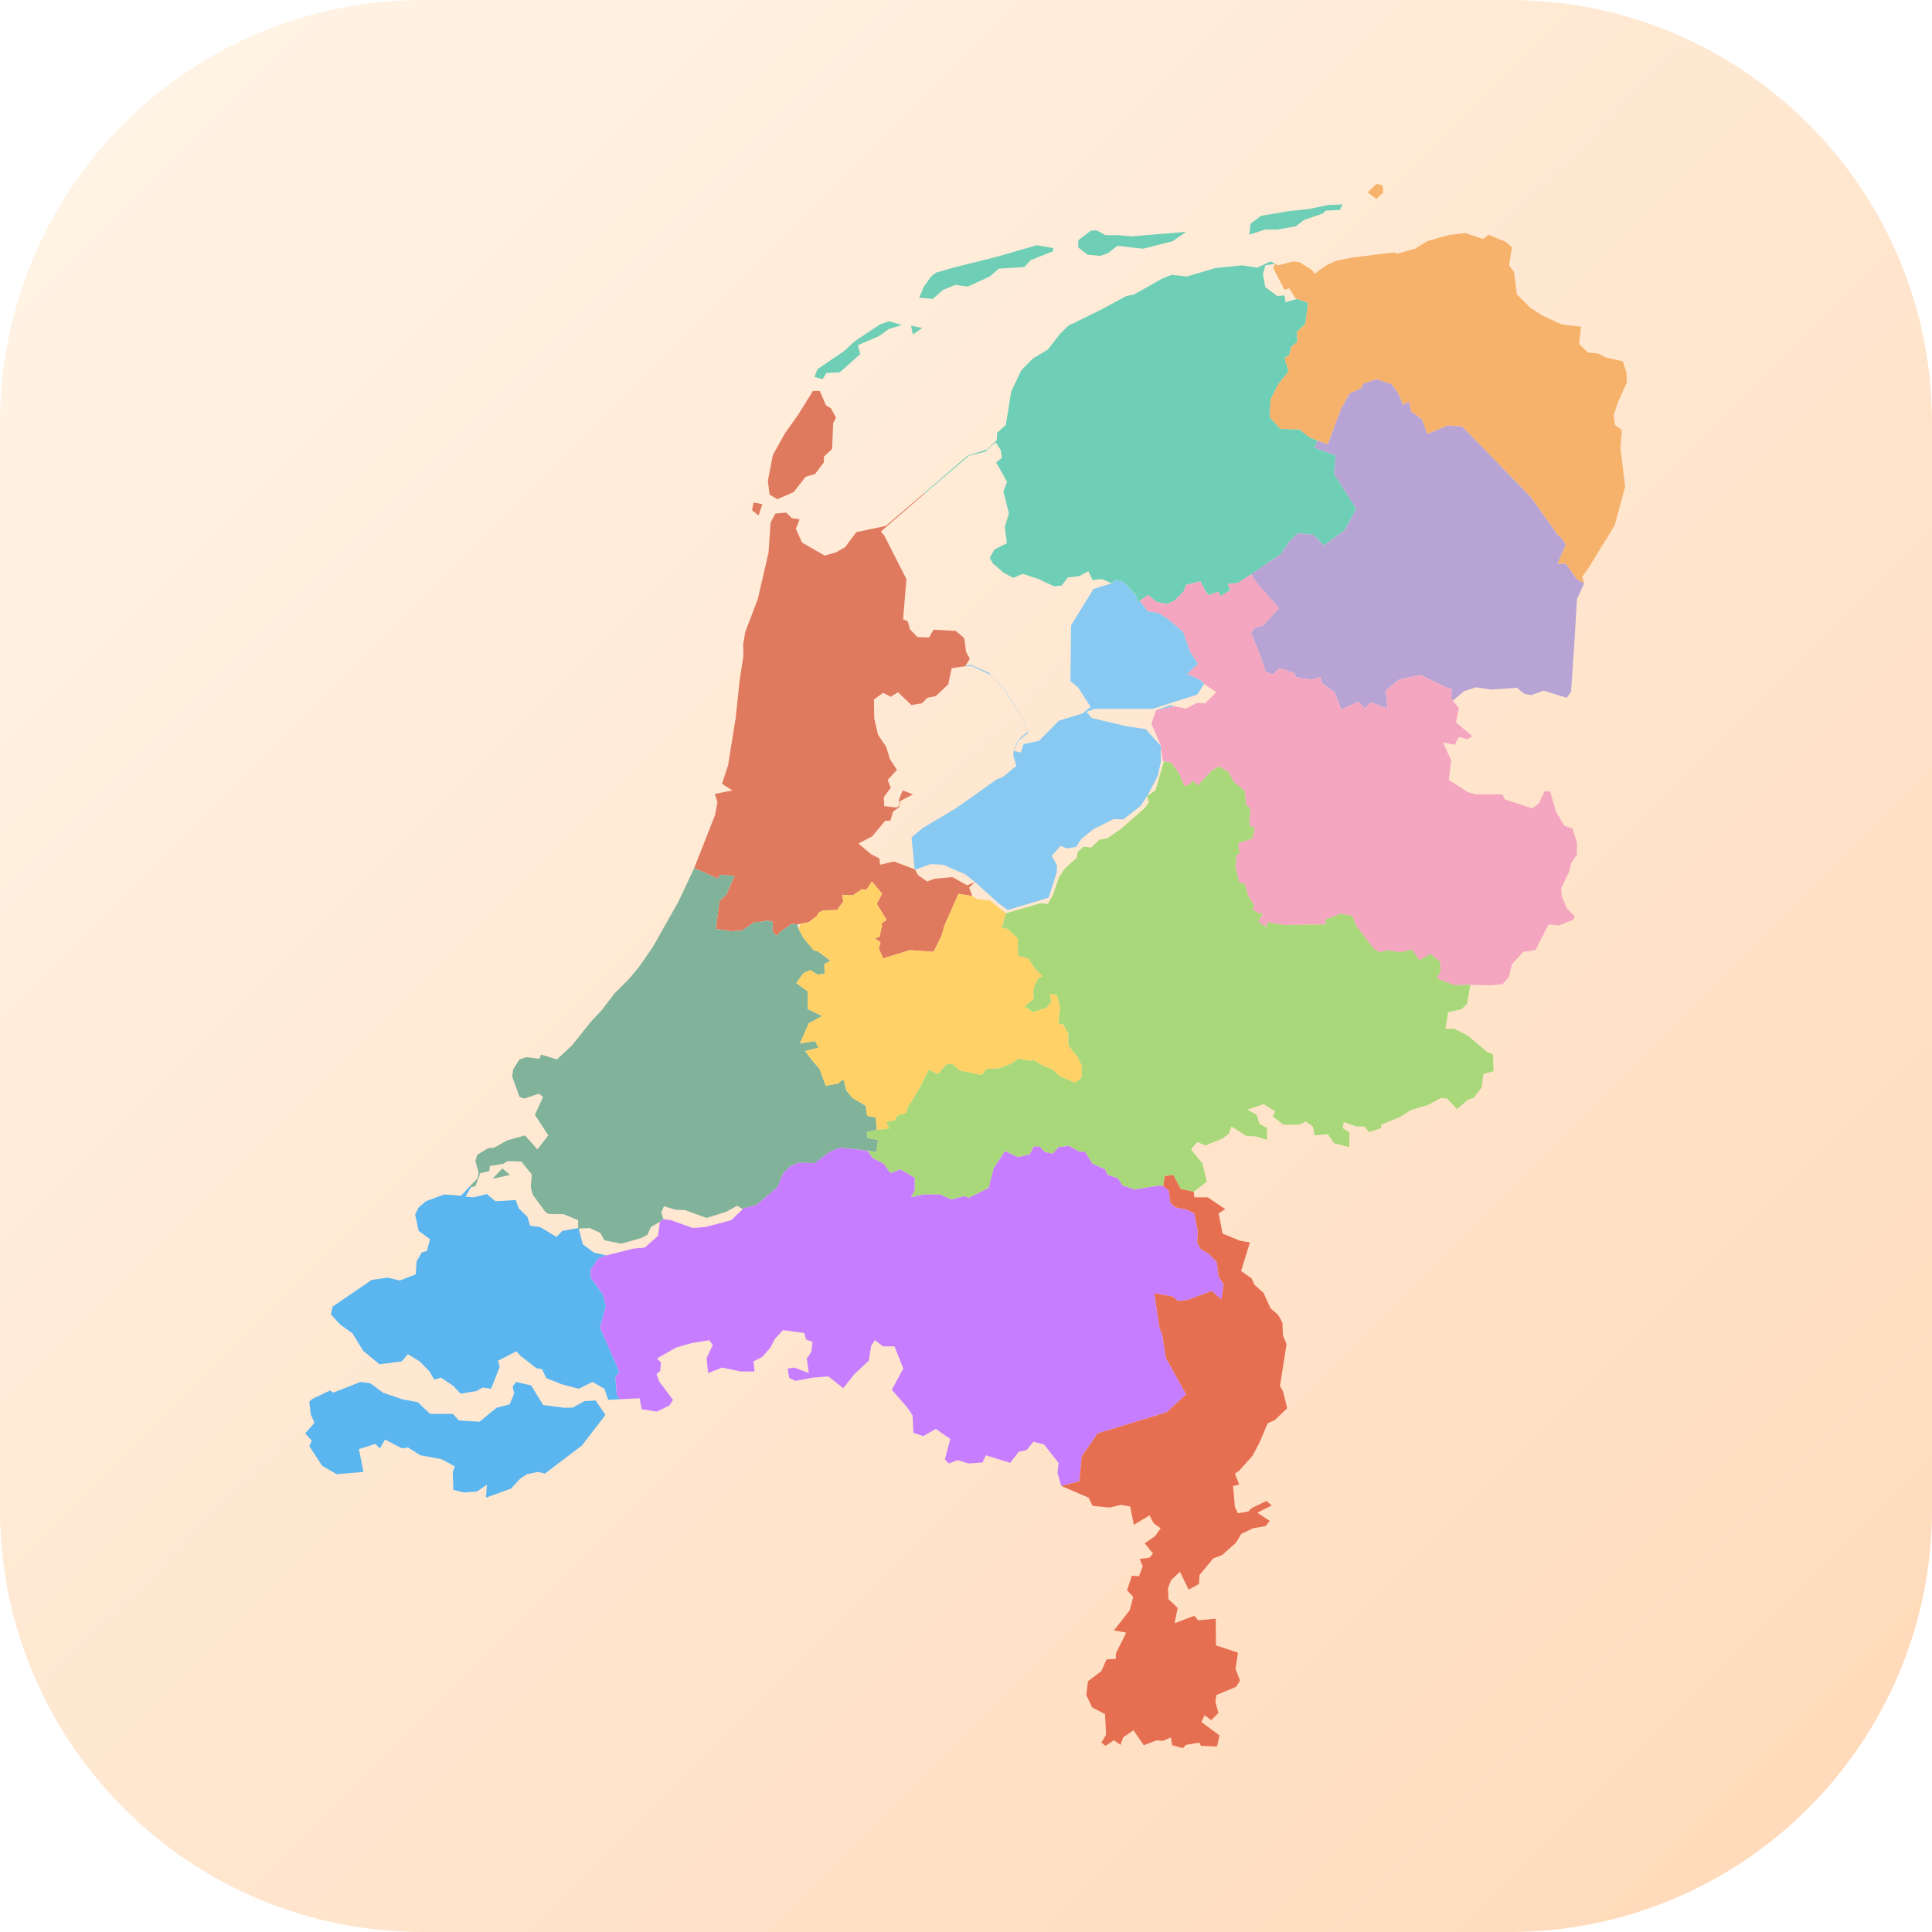
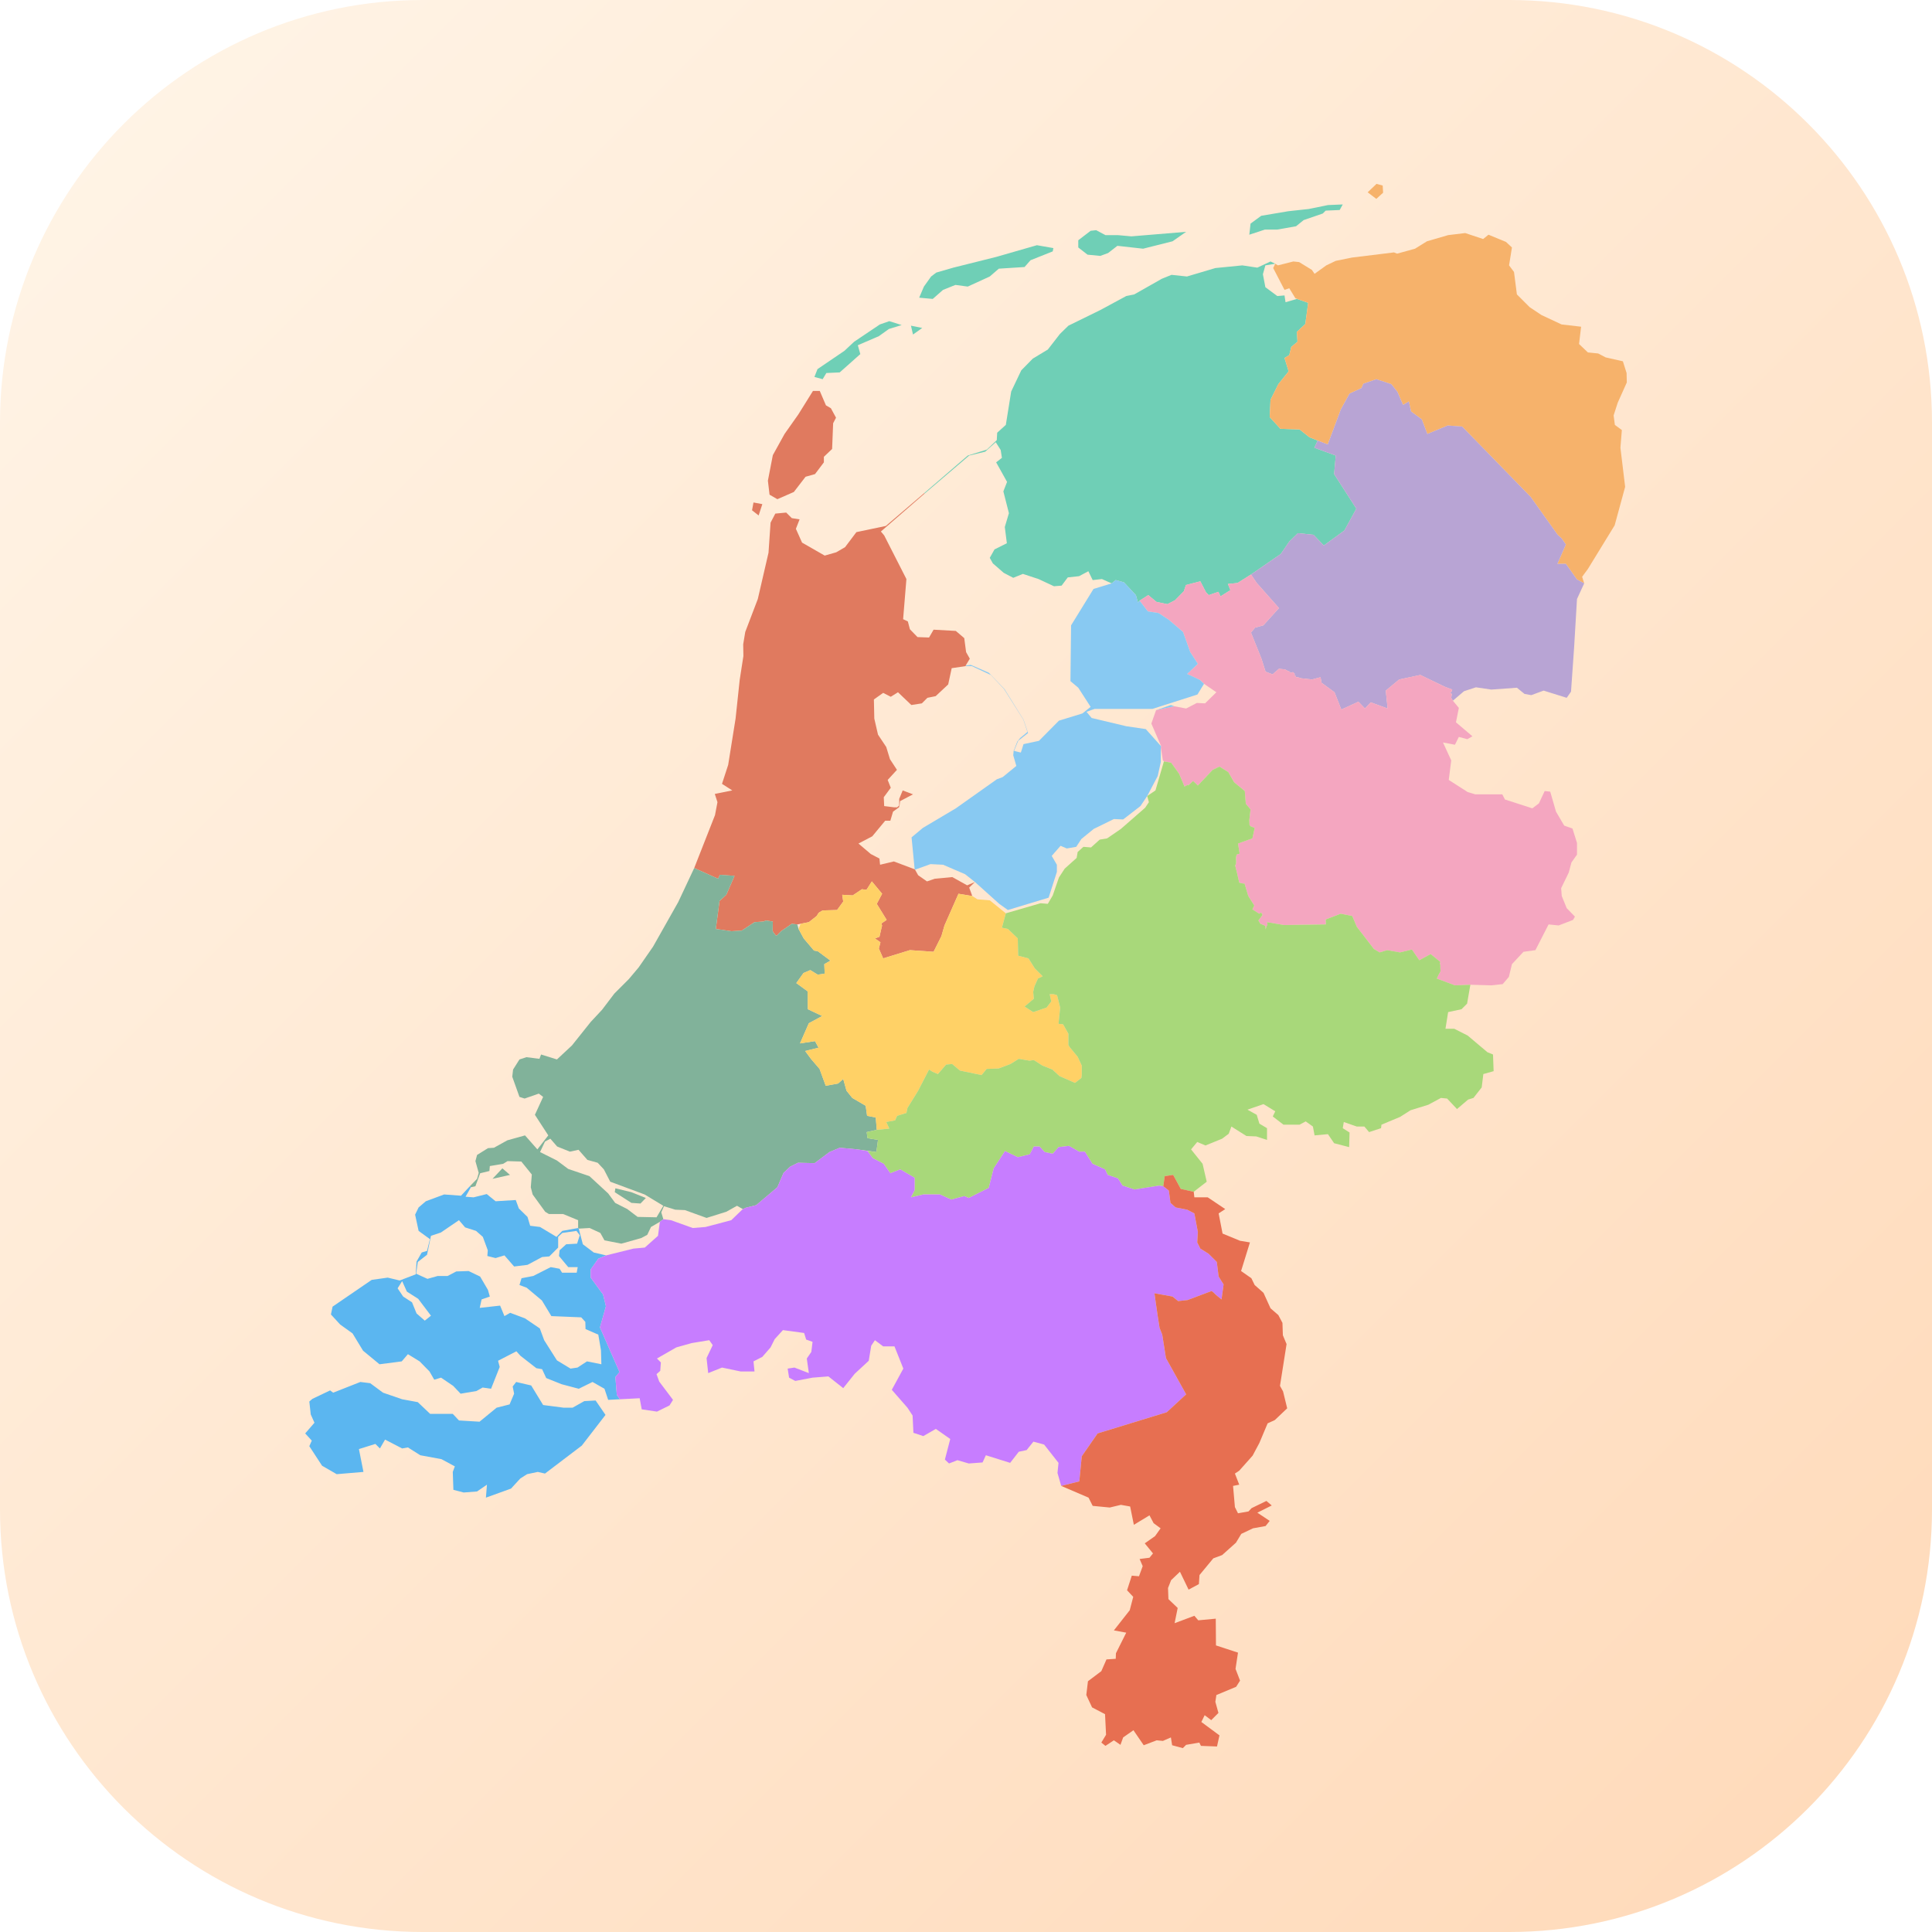
<svg xmlns="http://www.w3.org/2000/svg" viewBox="0 0 512 512">
  <defs>
    <linearGradient id="bg" x1="0" y1="0" x2="1" y2="1">
      <stop offset="0%" stop-color="#fff5e8" />
      <stop offset="100%" stop-color="#ffd9b8" />
    </linearGradient>
  </defs>
  <rect width="512" height="512" rx="112" fill="url(#bg)" />
  <svg x="40" y="40" width="432" height="432" viewBox="0 0 674.1 792" preserveAspectRatio="xMidYMid meet">
    <path d="M315.8,86.0L310.3,84.9L311.3,89.2L315.8,86.0ZM305.8,84.6L299.8,82.7L295.2,84.3L282.7,92.7L278.0,97.1L264.9,106.0L263.4,109.8L267.4,110.9L269.2,107.9L275.7,107.6L285.7,98.7L284.5,94.4L294.7,90.0L299.6,86.5L305.8,84.6ZM487.3,54.8L485.0,53.7L478.6,56.7L471.3,55.6L458.2,56.9L444.4,61.0L436.9,60.2L432.2,62.1L418.8,69.7L414.9,70.5L402.3,77.3L386.8,84.9L382.7,88.9L376.8,96.5L369.5,100.9L363.9,106.6L359.0,116.9L356.4,133.1L352.2,136.9L352.0,140.5L347.2,145.1L337.9,148.0L316.8,166.2L316.9,166.5L338.6,148.0L346.4,146.1L351.5,141.5L353.9,145.3L354.5,149.1L351.7,151.3L357.0,160.8L355.2,165.4L357.9,176.0L355.9,182.7L356.9,190.6L350.9,193.6L348.6,197.7L350.1,200.4L355.4,205.0L360.0,207.4L364.7,205.5L372.3,208.0L379.8,211.5L383.5,211.2L386.5,207.2L392.0,206.6L396.5,204.2L398.6,208.5L403.1,208.0L407.8,210.1L409.8,208.5L413.8,209.6L419.6,215.8L420.6,219.4L421.4,218.5L425.6,215.8L429.6,219.1L434.9,220.2L438.6,218.3L442.9,213.9L443.9,210.9L450.9,209.1L453.7,214.5L454.5,215.3L455.0,215.8L459.7,214.2L460.7,216.4L465.5,213.4L464.3,210.4L469.0,209.9L475.5,205.8L490.0,195.8L494.1,189.8L498.3,185.7L505.9,186.5L510.9,191.7L520.9,184.4L526.7,173.8L515.9,157.0L516.7,148.0L506.3,144.2L507.9,140.7L503.9,139.1L499.1,135.3L489.8,135.0L484.6,129.3L485.0,120.9L488.8,113.3L493.8,107.1L491.8,100.6L494.1,99.2L495.1,95.2L498.1,92.7L497.8,87.9L501.9,84.1L503.3,73.8L497.8,71.9L492.3,73.5L491.8,70.2L488.3,70.5L482.5,66.2L481.3,59.9L482.5,55.6L487.3,54.8ZM379.5,47.2L371.5,45.8L351.7,51.5L330.9,56.7L322.6,59.1L320.1,61.0L316.6,65.9L314.3,71.3L320.9,71.9L325.9,67.5L331.9,65.1L337.9,65.9L348.6,61.0L353.0,57.2L365.5,56.4L368.4,53.1L379.2,48.8L379.5,47.2ZM410.8,40.9L404.8,40.9L400.3,38.5L397.6,38.8L391.6,43.4L391.6,46.9L396.1,50.4L402.3,51.0L406.1,49.6L410.6,46.1L423.1,47.5L437.4,43.9L444.0,39.3L417.4,41.5L410.8,40.9ZM518.6,28.7L520.1,26.0L512.9,26.3L503.6,28.2L493.6,29.3L480.5,31.5L475.3,35.3L474.7,40.7L482.3,38.2L488.3,38.2L497.4,36.6L501.1,33.6L510.4,30.4L511.8,29.0L518.6,28.7Z" fill="#6FCFB6" />
    <path d="M637.4,210.1L636.4,206.9L639.2,203.1L652.2,181.9L657.3,163.2L655.0,144.2L655.7,135.6L652.3,133.1L651.7,128.5L653.7,122.3L658.1,112.5L658.0,107.9L656.2,102.2L647.8,100.3L644.2,98.4L639.2,97.9L634.9,93.8L635.9,85.4L626.4,84.3L616.6,79.7L610.9,75.9L604.7,69.7L603.3,58.8L600.9,55.6L602.3,46.9L599.4,44.2L590.9,40.7L588.3,42.8L579.6,39.9L571.3,40.9L561.0,43.9L555.2,47.5L546.5,49.9L545.0,49.3L524.6,51.8L516.7,53.4L512.1,55.6L506.4,59.7L505.1,57.8L498.9,54.0L496.1,53.7L488.6,55.6L487.3,54.8L486.3,56.9L491.8,67.5L494.1,66.7L497.1,71.6L503.3,73.8L501.9,84.1L497.8,87.9L498.1,92.7L495.1,95.2L494.1,99.2L491.8,100.6L493.8,107.1L488.8,113.3L485.0,120.9L484.6,129.3L489.8,135.0L499.1,135.3L503.9,139.1L507.9,140.7L512.8,142.6L519.2,125.5L523.4,117.9L529.2,115.2L530.1,113.1L536.4,110.9L543.7,113.3L546.7,117.1L549.4,123.4L552.2,121.7L553.3,126.6L558.5,130.4L561.2,137.5L571.1,133.4L578.1,133.9L611.4,168.1L624.5,186.5L626.4,188.2L628.5,191.2L624.4,200.6L628.5,200.6L633.9,208.2L637.4,210.1ZM539.5,16.8L536.5,16.0L532.2,20.1L536.4,23.3L539.7,20.3L539.5,16.8Z" fill="#F6B26B" />
    <path d="M626.4,188.2L624.5,186.5L611.4,168.1L578.1,133.9L571.1,133.4L561.2,137.5L558.5,130.4L553.3,126.6L552.2,121.7L549.4,123.4L546.7,117.1L543.7,113.3L536.4,110.9L530.1,113.1L529.2,115.2L523.4,117.9L519.2,125.5L512.8,142.6L507.9,140.7L506.3,144.2L516.7,148.0L515.9,157.0L526.7,173.8L520.9,184.4L510.9,191.7L505.9,186.5L498.3,185.7L494.1,189.8L490.0,195.8L475.5,205.8L478.3,209.9L489.1,222.1L481.5,230.5L477.5,231.6L475.5,234.0L480.6,246.7L482.6,253.0L486.0,254.3L489.1,251.6L492.0,251.9L492.6,252.2L493.5,252.7L494.5,253.0L494.3,253.2L495.0,253.5L495.9,253.2L496.8,254.1L496.6,254.9L497.3,255.1L497.4,255.7L498.1,255.7L498.3,255.7L499.8,256.2L505.1,256.8L509.3,255.7L509.8,258.4L516.1,263.0L519.4,271.4L527.7,267.6L530.9,270.9L533.7,267.9L541.9,270.9L541.0,262.2L547.5,256.8L557.8,254.6L569.6,260.3L573.3,261.7L572.8,263.0L572.1,263.3L573.1,263.8L572.8,265.7L573.6,267.1L579.0,262.5L584.8,260.6L592.3,261.7L604.7,260.8L608.4,263.8L611.7,264.4L617.7,262.2L628.9,265.7L631.0,262.7L632.5,241.3L633.9,217.7L637.4,210.1L633.9,208.2L628.5,200.6L624.4,200.6L628.5,191.2L626.4,188.2Z" fill="#B8A4D4" />
    <path d="M492.0,251.9L489.1,251.6L486.0,254.3L482.6,253.0L480.6,246.7L475.5,234.0L477.5,231.6L481.5,230.5L489.1,222.1L478.3,209.9L475.5,205.8L469.0,209.9L464.3,210.4L465.5,213.4L460.7,216.4L459.7,214.2L455.0,215.8L454.5,215.3L453.7,214.5L450.9,209.1L443.9,210.9L442.9,213.9L438.6,218.3L434.9,220.2L429.6,219.1L425.6,215.8L421.4,218.5L425.4,223.7L430.6,224.5L435.6,227.8L442.5,233.7L446.0,243.5L449.7,249.2L444.5,254.1L450.7,257.0L452.7,258.9L458.7,263.0L453.2,268.4L449.2,268.2L444.0,270.9L438.2,269.8L429.4,271.7L427.1,278.2L431.9,289.3L431.7,289.8L432.7,296.1L433.2,296.6L436.7,297.2L440.6,302.6L443.2,308.8L444.7,308.0L444.9,308.0L445.0,308.3L447.4,306.1L449.7,308.3L456.9,300.7L460.2,299.1L464.5,301.8L467.3,306.7L472.5,311.0L473.0,317.2L475.3,319.9L474.7,325.1L474.8,327.5L475.3,328.1L477.3,328.9L476.2,334.0L469.2,336.5L470.0,341.4L468.5,341.9L468.2,343.5L468.3,345.4L468.2,346.5L467.8,347.1L468.8,351.1L469.8,355.5L472.0,356.0L472.3,355.7L474.2,362.0L477.1,366.6L476.2,368.5L478.3,369.8L479.5,370.6L480.3,370.1L480.5,370.1L481.1,371.2L479.1,373.9L480.1,375.5L482.1,376.3L482.5,376.6L482.6,378.2L483.1,376.6L483.5,376.1L483.5,375.8L483.3,374.7L491.6,376.1L511.9,375.8L511.8,373.4L519.1,370.6L524.7,371.7L526.9,376.9L535.2,387.7L538.0,389.4L541.7,388.3L547.9,389.4L553.7,388.0L557.3,393.2L562.8,390.2L567.5,394.0L567.2,395.1L567.5,395.3L567.5,396.4L567.6,398.6L566.7,400.2L565.8,402.1L574.6,405.4L582.1,405.1L592.4,405.4L597.8,404.8L600.8,401.3L602.3,395.1L607.9,389.1L613.7,388.3L620.1,375.8L625.0,376.3L632.0,373.6L632.9,372.0L628.9,367.9L626.5,362.0L626.2,358.2L629.9,350.6L631.2,345.7L633.9,341.9L633.9,336.2L631.7,329.2L627.7,327.8L623.7,321.0L620.9,311.3L618.2,311.0L615.4,317.0L612.2,319.4L598.9,315.1L597.6,312.6L584.5,312.6L580.8,311.5L571.6,305.6L572.8,296.1L568.8,287.4L574.6,288.5L576.5,284.7L580.6,285.8L583.1,284.4L575.1,277.6L576.5,270.6L573.6,267.1L572.8,265.7L573.1,263.8L572.1,263.3L572.8,263.0L573.3,261.7L569.6,260.3L557.8,254.6L547.5,256.8L541.0,262.2L541.9,270.9L533.7,267.9L530.9,270.9L527.7,267.6L519.4,271.4L516.1,263.0L509.8,258.4L509.3,255.7L505.1,256.8L499.8,256.2L498.3,255.7L498.1,255.7L497.4,255.7L497.3,255.1L496.6,254.9L496.8,254.1L495.9,253.2L495.0,253.5L494.3,253.2L494.5,253.0L493.5,252.7L492.6,252.2L492.0,251.9Z" fill="#F4A6C0" />
    <path d="M429.4,271.7L438.2,269.8L436.6,269.2L429.4,271.7ZM420.6,219.4L419.6,215.8L413.8,209.6L409.8,208.5L407.8,210.1L399.0,212.8L388.1,230.5L387.8,257.6L391.6,260.8L397.6,270.1L393.6,273.3L382.2,276.8L372.5,286.6L365.0,288.2L363.7,292.3L360.4,291.5L362.4,286.6L367.2,282.8L365.0,276.3L355.7,261.4L349.2,254.6L348.1,253.5L339.4,249.7L336.9,250.0L336.9,250.3L339.9,250.3L349.1,254.6L355.5,261.4L364.9,276.3L366.9,282.3L363.4,285.2L362.0,286.9L360.2,291.5L360.0,293.6L361.5,298.8L354.9,304.2L352.0,305.3L332.1,319.4L316.1,328.9L310.6,333.5L312.1,349.0L312.3,349.2L319.8,346.5L325.9,346.8L336.6,351.4L341.4,355.2L353.2,365.8L357.4,368.8L377.2,362.8L381.2,350.3L381.2,346.8L378.7,342.5L383.0,337.6L386.0,338.9L390.6,338.1L393.1,334.3L399.1,329.4L408.9,324.6L413.4,324.8L421.8,318.3L425.1,313.4L430.2,303.7L431.7,296.9L431.7,289.8L431.9,289.3L424.4,280.9L414.9,279.5L398.1,275.5L395.6,272.5L399.5,271.1L427.6,271.1L449.5,264.1L452.7,258.9L450.7,257.0L444.5,254.1L449.7,249.2L446.0,243.5L442.5,233.7L435.6,227.8L430.6,224.5L425.4,223.7L421.4,218.5L420.6,219.4Z" fill="#88C9F2" />
    <path d="M236.3,177.1L238.1,171.6L233.8,170.8L233.1,174.6L236.3,177.1ZM336.9,250.0L338.9,246.7L337.1,243.5L336.2,236.7L332.1,233.2L321.3,232.6L319.1,236.4L313.5,236.2L309.8,232.4L308.8,228.6L306.5,227.5L308.1,208.0L297.3,186.8L295.7,184.9L316.9,166.5L316.8,166.2L298.1,182.2L283.8,185.2L278.3,192.5L274.0,195.0L268.4,196.6L257.4,190.3L254.4,183.6L256.2,179.0L252.4,178.4L249.7,175.7L244.4,176.2L242.1,180.6L241.1,195.2L235.9,217.7L229.8,233.7L228.8,239.7L228.9,245.4L227.1,257.0L225.1,275.8L221.5,298.3L218.5,307.5L223.5,310.7L215.0,312.4L216.3,316.4L215.1,322.7L205.0,348.4L216.6,353.6L217.5,351.7L224.6,352.2L220.6,361.4L217.3,364.4L215.5,378.0L223.1,379.1L228.1,378.8L234.3,374.7L238.6,374.4L239.9,373.9L243.2,374.4L243.1,378.8L243.4,379.6L244.7,381.2L245.1,381.2L247.2,379.1L252.4,375.5L255.1,375.8L256.7,375.5L260.7,374.7L264.5,371.7L265.5,370.1L267.4,369.0L274.4,368.8L277.4,364.7L276.9,361.4L282.0,361.7L286.5,358.7L288.7,359.0L291.3,354.9L296.3,360.9L293.7,365.8L298.5,373.6L296.0,375.3L296.3,376.6L296.2,376.6L295.0,381.8L292.8,382.6L295.5,384.5L294.7,387.5L296.8,392.3L309.8,388.3L321.3,389.1L325.1,381.5L326.6,376.3L333.4,360.9L340.1,362.0L338.6,357.9L341.4,355.2L337.6,356.8L330.4,352.8L321.9,353.6L318.1,354.9L313.8,351.9L312.3,349.2L312.1,349.0L302.0,345.2L295.3,346.8L295.0,343.8L290.8,341.6L284.8,336.5L291.5,333.0L297.8,325.4L300.3,325.4L301.6,321.0L304.5,318.9L304.8,317.8L305.0,315.9L311.3,312.6L306.3,310.7L304.6,314.8L304.6,318.0L303.6,318.9L302.1,318.9L297.3,318.3L297.1,314.0L300.5,309.4L299.0,305.6L303.5,300.7L300.1,295.5L298.3,289.6L294.3,283.6L292.5,275.8L292.3,266.5L296.8,263.3L300.5,265.2L304.0,263.0L310.5,269.2L315.6,268.4L318.3,265.7L322.3,264.9L328.4,259.2L330.1,251.3L336.9,250.3L336.9,250.0ZM269.0,123.6L266.0,116.6L262.7,116.6L255.6,128.0L248.9,137.5L243.2,147.8L240.8,160.2L241.6,167.0L245.4,169.2L253.4,165.7L259.1,158.3L263.7,157.0L268.0,151.3L268.0,148.6L272.0,144.8L272.5,132.3L273.9,129.6L271.4,125.0L269.0,123.6Z" fill="#E07A5F" />
-     <path d="M174.5,505.9L166.7,504.0L166.4,505.9L174.5,511.1L178.9,511.4L181.5,508.7L174.5,505.9ZM115.5,497.5L111.8,494.3L107.0,499.4L115.5,497.5ZM238.6,374.4L234.3,374.7L228.1,378.8L223.1,379.1L215.5,378.0L217.3,364.4L220.6,361.4L224.6,352.2L217.5,351.7L216.6,353.6L205.0,348.4L197.2,365.0L185.0,386.6L178.0,396.7L173.2,402.4L166.2,409.4L160.2,417.3L154.7,423.2L145.6,434.6L138.3,441.4L130.6,439.0L129.8,441.1L123.5,440.3L120.1,441.4L117.0,446.3L116.6,449.8L120.1,459.6L122.6,460.4L129.5,458.0L131.6,459.6L127.6,468.3L134.1,478.3L128.8,485.1L122.8,478.3L114.2,480.7L107.7,484.3L104.8,484.5L99.5,487.8L98.7,490.8L100.3,496.5L99.5,499.4L96.0,503.0L96.5,503.5L98.7,503.0L101.0,496.7L105.5,495.6L105.7,493.2L112.2,492.1L114.3,490.8L121.0,491.0L126.1,497.3L125.6,503.5L126.5,507.0L132.6,515.4L134.4,516.5L141.3,516.5L148.6,519.5L148.6,523.3L148.9,523.6L154.2,523.3L159.4,525.7L161.4,529.3L169.6,530.9L179.2,528.2L182.2,526.6L184.0,522.8L188.3,520.3L190.0,519.0L189.0,515.7L190.3,512.7L195.8,514.4L200.5,514.6L211.0,518.4L220.6,515.4L225.8,512.5L228.6,514.1L228.8,514.1L229.9,513.5L235.1,512.2L245.4,503.5L248.4,496.5L251.6,493.5L255.4,491.6L263.5,491.8L270.7,486.4L275.7,484.3L284.2,485.1L293.5,486.4L294.3,480.5L290.7,479.9L289.2,479.6L288.8,476.7L293.7,475.6L293.2,469.6L289.0,468.8L288.3,463.9L281.8,460.1L279.0,456.6L277.4,450.9L274.9,453.1L268.9,454.2L265.9,446.0L261.7,441.1L258.9,437.3L265.4,435.7L263.7,432.5L256.4,433.6L260.7,423.8L267.2,420.3L260.2,417.0L260.1,408.3L254.6,404.3L258.1,399.4L261.4,398.0L265.0,400.2L268.4,399.7L268.2,395.1L271.2,393.4L265.0,388.8L263.2,388.5L258.2,382.6L255.7,378.0L255.1,375.8L252.4,375.5L247.2,379.1L245.1,381.2L244.7,381.2L243.4,379.6L243.1,378.8L243.2,374.4L239.9,373.9L238.6,374.4Z" fill="#81B29A" />
+     <path d="M174.5,505.9L166.7,504.0L166.4,505.9L174.5,511.1L178.9,511.4L181.5,508.7L174.5,505.9ZM115.5,497.5L111.8,494.3L107.0,499.4L115.5,497.5ZM238.6,374.4L234.3,374.7L228.1,378.8L223.1,379.1L215.5,378.0L217.3,364.4L220.6,361.4L224.6,352.2L217.5,351.7L216.6,353.6L205.0,348.4L197.2,365.0L185.0,386.6L178.0,396.7L173.2,402.4L166.2,409.4L160.2,417.3L154.7,423.2L145.6,434.6L138.3,441.4L130.6,439.0L129.8,441.1L123.5,440.3L120.1,441.4L117.0,446.3L116.6,449.8L120.1,459.6L122.6,460.4L129.5,458.0L131.6,459.6L127.6,468.3L134.1,478.3L128.8,485.1L122.8,478.3L114.2,480.7L107.7,484.3L104.8,484.5L99.5,487.8L98.7,490.8L100.3,496.5L99.5,499.4L96.0,503.0L96.5,503.5L98.7,503.0L101.0,496.7L105.5,495.6L105.7,493.2L112.2,492.1L114.3,490.8L121.0,491.0L126.1,497.3L125.6,503.5L126.5,507.0L132.6,515.4L134.4,516.5L141.3,516.5L148.6,519.5L148.6,523.3L148.9,523.6L154.2,523.3L159.4,525.7L161.4,529.3L169.6,530.9L179.2,528.2L182.2,526.6L184.0,522.8L188.3,520.3L190.0,519.0L189.0,515.7L190.3,512.7L195.8,514.4L200.5,514.6L211.0,518.4L220.6,515.4L225.8,512.5L228.6,514.1L228.8,514.1L229.9,513.5L235.1,512.2L245.4,503.5L248.4,496.5L251.6,493.5L255.4,491.6L263.5,491.8L270.7,486.4L275.7,484.3L284.2,485.1L293.5,486.4L294.3,480.5L290.7,479.9L289.2,479.6L288.8,476.7L293.7,475.6L293.2,469.6L289.0,468.8L288.3,463.9L281.8,460.1L279.0,456.6L277.4,450.9L274.9,453.1L268.9,454.2L265.9,446.0L261.7,441.1L258.9,437.3L265.4,435.7L263.7,432.5L256.4,433.6L260.7,423.8L267.2,420.3L260.2,417.0L260.1,408.3L254.6,404.3L258.1,399.4L261.4,398.0L265.0,400.2L268.4,399.7L268.2,395.1L271.2,393.4L265.0,388.8L263.2,388.5L258.2,382.6L255.7,378.0L255.1,375.8L252.4,375.5L247.2,379.1L245.1,381.2L244.7,381.2L243.4,379.6L243.1,378.8L243.2,374.4L239.9,373.9L238.6,374.4ZM132.5,481.3L135.1,479.9L138.4,483.7L144.6,486.2L148.8,485.3L153.1,490.2L158.1,491.6L161.1,494.8L164.2,500.8L180.9,507.0L190.0,512.5L186.7,518.1L177.5,517.9L172.5,514.1L166.6,511.1L163.2,506.5L154.1,498.1L143.8,494.6L138.3,490.5L130.1,486.4L132.5,481.3Z" fill="#81B29A" />
    <path d="M296.0,375.3L298.5,373.6L293.7,365.8L296.3,360.9L291.3,354.9L288.7,359.0L286.5,358.7L282.0,361.7L276.9,361.4L277.4,364.7L274.4,368.8L267.4,369.0L265.5,370.1L264.5,371.7L260.7,374.7L256.7,375.5L255.7,378.0L258.2,382.6L263.2,388.5L265.0,388.8L271.2,393.4L268.2,395.1L268.4,399.7L265.0,400.2L261.4,398.0L258.1,399.4L254.6,404.3L260.1,408.3L260.2,417.0L267.2,420.3L260.7,423.8L256.4,433.6L263.7,432.5L265.4,435.7L258.9,437.3L261.7,441.1L265.9,446.0L268.9,454.2L274.9,453.1L277.4,450.9L279.0,456.6L281.8,460.1L288.3,463.9L289.0,468.8L293.2,469.6L293.7,475.6L299.8,475.0L298.3,471.8L302.6,471.0L303.6,468.8L308.1,467.4L308.6,465.0L313.8,456.6L319.1,446.3L320.8,447.4L323.4,448.5L327.4,443.9L330.3,443.6L334.1,446.8L344.6,449.0L347.1,446.0L352.9,445.8L358.7,443.6L362.7,441.1L367.9,442.0L370.0,441.7L374.2,444.4L379.0,446.3L382.5,449.5L390.0,452.8L393.1,450.4L393.3,449.0L393.3,444.4L391.3,440.1L387.5,435.5L386.8,434.4L386.8,428.9L384.2,424.3L382.0,424.1L382.8,416.2L381.3,410.2L379.7,409.7L377.7,409.7L378.5,413.2L376.2,416.2L369.7,418.4L365.5,415.7L370.0,411.9L369.7,408.6L370.3,405.9L372.0,402.1L374.3,401.0L370.5,397.2L367.4,392.3L362.4,391.0L362.2,382.6L357.4,378.0L354.5,377.4L356.4,370.4L348.6,364.1L342.6,363.6L340.1,362.0L333.4,360.9L326.6,376.3L325.1,381.5L321.3,389.1L309.8,388.3L296.8,392.3L294.7,387.5L295.5,384.5L292.8,382.6L295.0,381.8L296.2,376.6L296.3,376.6L296.0,375.3Z" fill="#FFD166" />
    <path d="M444.7,308.0L443.2,308.8L440.6,302.6L436.7,297.2L433.2,296.6L429.1,310.7L425.1,313.4L425.9,316.4L424.1,319.1L412.3,329.4L405.6,334.0L402.0,334.6L397.8,338.4L394.1,338.1L391.3,340.6L390.8,343.5L385.0,348.7L382.2,353.0L379.2,361.7L376.8,365.8L373.3,365.5L356.4,370.4L354.5,377.4L357.4,378.0L362.2,382.6L362.4,391.0L367.4,392.3L370.5,397.2L374.3,401.0L372.0,402.1L370.3,405.9L369.7,408.6L370.0,411.9L365.5,415.7L369.7,418.4L376.2,416.2L378.5,413.2L377.7,409.7L379.7,409.7L381.3,410.2L382.8,416.2L382.0,424.1L384.2,424.3L386.8,428.9L386.8,434.4L387.5,435.5L391.3,440.1L393.3,444.4L393.3,449.0L393.1,450.4L390.0,452.8L382.5,449.5L379.0,446.3L374.2,444.4L370.0,441.7L367.9,442.0L362.7,441.1L358.7,443.6L352.9,445.8L347.1,446.0L344.6,449.0L334.1,446.8L330.3,443.6L327.4,443.9L323.4,448.5L320.8,447.4L319.1,446.3L313.8,456.6L308.6,465.0L308.1,467.4L303.6,468.8L302.6,471.0L298.3,471.8L299.8,475.0L293.7,475.6L288.8,476.7L289.2,479.6L290.7,479.9L294.3,480.5L293.5,486.4L289.2,485.9L291.8,489.4L297.1,492.1L300.3,496.7L305.1,494.8L312.1,498.9L312.1,504.9L310.3,508.4L316.3,507.0L324.4,507.0L329.9,509.5L336.2,507.8L338.4,508.7L348.1,503.8L350.5,494.3L356.0,485.9L362.2,488.9L368.0,487.5L370.0,483.7L372.8,483.7L375.3,486.4L379.2,487.2L382.0,484.0L387.1,483.4L392.0,486.2L394.8,486.2L398.5,492.1L404.6,494.8L405.9,497.5L410.9,499.2L413.1,502.7L418.9,504.6L430.9,502.7L432.9,503.0L433.6,498.1L437.7,497.5L441.4,504.3L447.7,505.7L454.0,500.8L452.0,492.1L446.4,485.1L449.4,481.5L453.4,483.2L461.5,479.9L464.7,477.5L466.0,474.0L473.3,478.6L478.1,478.8L483.3,480.5L483.3,474.8L479.6,472.6L478.3,468.3L473.8,465.8L481.6,463.1L487.3,466.6L486.1,469.1L491.3,473.1L499.1,473.1L502.1,471.5L505.6,474.0L506.4,478.3L512.9,477.7L515.9,482.1L523.2,484.0L523.4,476.9L520.1,474.8L520.6,471.8L526.9,474.0L530.6,474.0L532.9,476.7L538.7,474.8L538.9,473.1L548.0,469.3L553.0,466.1L561.7,463.4L567.8,460.1L570.8,460.4L575.6,465.5L581.0,460.9L583.6,460.1L587.6,455.0L588.4,448.5L593.4,447.1L593.1,439.0L590.4,437.9L580.8,429.8L574.3,426.5L570.0,426.5L571.3,418.4L577.8,417.0L580.5,414.3L582.1,405.1L574.6,405.4L565.8,402.1L566.7,400.2L567.6,398.6L567.5,396.4L567.5,395.3L567.2,395.1L567.5,394.0L562.8,390.2L557.3,393.2L553.7,388.0L547.9,389.4L541.7,388.3L538.0,389.4L535.2,387.7L526.9,376.9L524.7,371.7L519.1,370.6L511.8,373.4L511.9,375.8L491.6,376.1L483.3,374.7L483.5,375.8L483.5,376.1L483.1,376.6L482.6,378.2L482.5,376.6L482.1,376.3L480.1,375.5L479.1,373.9L481.1,371.2L480.5,370.1L480.3,370.1L479.5,370.6L478.3,369.8L476.2,368.5L477.1,366.6L474.2,362.0L472.3,355.7L472.0,356.0L469.8,355.5L468.8,351.1L467.8,347.1L468.2,346.5L468.3,345.4L468.2,343.5L468.5,341.9L470.0,341.4L469.2,336.5L476.2,334.0L477.3,328.9L475.3,328.1L474.8,327.5L474.7,325.1L475.3,319.9L473.0,317.2L472.5,311.0L467.3,306.7L464.5,301.8L460.2,299.1L456.9,300.7L449.7,308.3L447.4,306.1L445.0,308.3L444.9,308.0L444.7,308.0Z" fill="#A8D87A" />
-     <path d="M42.8,598.1L29.6,603.3L28.1,602.2L19.5,606.3L18.0,607.6L18.7,613.9L20.5,617.9L16.0,623.1L19.2,626.6L18.0,629.3L24.2,638.8L31.3,642.9L44.3,641.8L42.1,630.7L50.1,628.2L52.3,630.4L54.8,626.1L63.1,630.4L65.9,629.9L71.9,633.7L82.2,635.6L88.7,639.1L87.7,641.8L88.0,650.5L93.0,651.8L99.5,651.3L104.3,648.0L103.8,654.3L116.0,649.9L120.5,645.0L123.8,642.9L129.0,641.8L132.5,642.6L150.4,629.0L161.9,614.1L157.1,607.1L151.6,607.4L145.9,610.6L141.6,610.6L131.6,609.3L125.8,599.8L118.5,598.1L116.8,600.3L117.5,603.8L115.3,609.0L109.0,610.6L100.7,617.4L90.7,616.8L87.7,613.6L76.7,613.6L70.7,607.9L63.1,606.5L53.8,603.3L47.6,598.7L42.8,598.1ZM96.5,503.5L96.0,503.0L91.7,507.6L83.5,507.0L74.6,510.3L71.1,513.3L69.4,516.8L71.1,524.7L76.6,528.7L75.2,534.4L72.6,535.2L70.1,539.6L69.7,545.8L61.9,548.8L56.1,547.4L48.3,548.5L29.3,561.5L28.5,565.3L33.0,570.2L39.0,574.5L44.1,582.9L52.1,589.5L62.9,588.1L65.9,584.6L71.6,588.1L76.4,593.0L78.7,597.0L82.0,596.0L87.9,600.0L91.5,603.8L99.2,602.5L102.2,600.8L106.3,601.4L110.5,590.8L109.7,587.8L118.6,583.2L120.6,585.4L128.3,591.4L131.1,591.9L133.1,596.2L140.6,599.2L148.9,601.4L155.6,598.1L161.4,601.4L163.2,606.8L168.9,606.5L167.4,604.4L166.7,595.7L168.7,593.3L159.2,571.6L162.1,561.3L160.7,555.6L154.7,547.4L154.7,543.4L158.4,538.2L162.2,536.6L156.2,535.2L150.9,531.2L148.9,523.6L148.6,523.3L140.9,524.7L138.1,527.6L130.1,522.8L125.3,522.2L124.0,517.9L119.8,513.8L118.3,509.7L108.5,510.3L104.2,506.8L97.8,508.4L93.9,508.1L96.5,503.5Z" fill="#5BB6F0" />
+     <path d="M42.8,598.1L29.6,603.3L28.1,602.2L19.5,606.3L18.0,607.6L18.7,613.9L20.5,617.9L16.0,623.1L19.2,626.6L18.0,629.3L24.2,638.8L31.3,642.9L44.3,641.8L42.1,630.7L50.1,628.2L52.3,630.4L54.8,626.1L63.1,630.4L65.9,629.9L71.9,633.7L82.2,635.6L88.7,639.1L87.7,641.8L88.0,650.5L93.0,651.8L99.5,651.3L104.3,648.0L103.8,654.3L116.0,649.9L120.5,645.0L123.8,642.9L129.0,641.8L132.5,642.6L150.4,629.0L161.9,614.1L157.1,607.1L151.6,607.4L145.9,610.6L141.6,610.6L131.6,609.3L125.8,599.8L118.5,598.1L116.8,600.3L117.5,603.8L115.3,609.0L109.0,610.6L100.7,617.4L90.7,616.8L87.7,613.6L76.7,613.6L70.7,607.9L63.1,606.5L53.8,603.3L47.6,598.7L42.8,598.1ZM96.5,503.5L96.0,503.0L91.7,507.6L83.5,507.0L74.6,510.3L71.1,513.3L69.4,516.8L71.1,524.7L76.6,528.7L75.2,534.4L72.6,535.2L70.1,539.6L69.7,545.8L61.9,548.8L56.1,547.4L48.3,548.5L29.3,561.5L28.5,565.3L33.0,570.2L39.0,574.5L44.1,582.9L52.1,589.5L62.9,588.1L65.9,584.6L71.6,588.1L76.4,593.0L78.7,597.0L82.0,596.0L87.9,600.0L91.5,603.8L99.2,602.5L102.2,600.8L106.3,601.4L110.5,590.8L109.7,587.8L118.6,583.2L120.6,585.4L128.3,591.4L131.1,591.9L133.1,596.2L140.6,599.2L148.9,601.4L155.6,598.1L161.4,601.4L163.2,606.8L168.9,606.5L167.4,604.4L166.7,595.7L168.7,593.3L159.2,571.6L162.1,561.3L160.7,555.6L154.7,547.4L154.7,543.4L158.4,538.2L162.2,536.6L156.2,535.2L150.9,531.2L148.9,523.6L148.6,523.3L140.9,524.7L138.1,527.6L130.1,522.8L125.3,522.2L124.0,517.9L119.8,513.8L118.3,509.7L108.5,510.3L104.2,506.8L97.8,508.4L93.9,508.1L96.5,503.5ZM90.7,519.5L93.7,523.0L99.0,524.7L102.3,527.6L104.7,534.1L104.5,536.9L108.5,537.9L101.0,546.9L95.4,544.2L89.4,544.4L85.2,546.6L80.4,546.6L75.4,548.0L69.9,545.5L70.7,539.8L75.2,536.3L77.1,527.1L81.9,525.5L90.7,519.5ZM138.9,527.6L140.9,525.7L147.8,524.7L149.4,526.8L148.1,530.9L142.8,531.2L139.6,534.1L139.3,536.9L143.8,542.3L148.4,542.3L147.9,545.0L140.8,545.0L139.6,543.1L135.3,542.3L126.8,546.6L121.1,547.7L120.1,551.0L123.6,552.3L131.0,558.5L135.6,566.1L150.1,566.7L152.1,568.9L152.2,572.4L158.4,575.1L159.7,582.7L159.9,589.5L152.9,588.1L148.3,591.1L144.9,591.6L138.3,587.6L132.1,577.8L130.0,572.1L122.8,567.2L115.6,564.5L112.8,566.1L110.7,561.0L100.8,562.1L101.7,558.0L105.7,556.6L104.8,553.4L101.0,546.9L108.5,537.9L112.8,536.6L117.5,542.0L124.0,541.2L131.1,537.4L134.6,537.1L138.9,532.8L138.9,527.6ZM74.1,568.3L70.1,564.8L67.9,559.4L63.6,556.6L60.9,552.6L63.1,549.1L65.4,554.2L70.9,557.7L77.1,565.9L74.1,568.3Z" fill="#5BB6F0" />
    <path d="M432.9,503.0L430.9,502.7L418.9,504.6L413.1,502.7L410.9,499.2L405.9,497.5L404.6,494.8L398.5,492.1L394.8,486.2L392.0,486.2L387.1,483.4L382.0,484.0L379.2,487.2L375.3,486.4L372.8,483.7L370.0,483.7L368.0,487.5L362.2,488.9L356.0,485.9L350.5,494.3L348.1,503.8L338.4,508.7L336.2,507.8L329.9,509.5L324.4,507.0L316.3,507.0L310.3,508.4L312.1,504.9L312.1,498.9L305.1,494.8L300.3,496.7L297.1,492.1L291.8,489.4L289.2,485.9L284.2,485.1L275.7,484.3L270.7,486.4L263.5,491.8L255.4,491.6L251.6,493.5L248.4,496.5L245.4,503.5L235.1,512.2L229.9,513.5L228.8,514.1L228.6,514.1L223.0,519.5L210.5,522.8L204.3,523.3L193.7,519.5L190.0,519.0L188.3,520.3L187.4,527.1L181.0,532.8L175.5,533.3L162.2,536.6L158.4,538.2L154.7,543.4L154.7,547.4L160.7,555.6L162.1,561.3L159.2,571.6L168.7,593.3L166.7,595.7L167.4,604.4L168.9,606.5L178.5,606.0L179.5,611.4L186.9,612.5L193.0,609.5L194.7,606.8L188.0,597.9L186.7,594.3L188.5,592.7L188.8,588.6L186.9,586.7L196.3,581.3L203.8,579.2L212.3,577.8L214.0,580.2L211.0,586.5L211.8,593.8L218.5,591.1L227.6,593.0L234.3,593.0L233.8,588.1L238.1,585.9L242.1,581.3L244.1,577.3L248.1,572.9L258.4,574.3L259.4,577.5L262.5,578.6L261.9,583.5L259.7,586.7L260.7,593.8L253.7,591.1L250.4,591.6L251.1,596.0L254.1,597.6L262.5,596.0L270.2,595.4L277.4,601.1L283.0,594.1L289.8,587.8L291.0,580.5L292.8,577.8L296.8,580.8L302.3,580.8L306.6,591.6L301.0,601.9L308.6,610.6L311.1,614.4L311.5,622.8L316.3,624.4L322.4,620.9L329.4,625.8L326.8,635.8L328.8,637.7L332.9,636.1L338.4,637.7L345.1,637.2L346.7,633.7L358.5,637.4L362.7,632.0L366.5,631.2L369.8,627.1L375.0,628.5L382.0,637.4L381.5,642.3L383.3,648.6L392.1,646.4L393.3,634.2L401.0,623.1L434.6,612.8L444.0,604.1L434.2,586.5L432.4,575.1L431.1,571.8L430.2,566.1L428.6,555.0L437.4,556.6L440.1,558.8L444.7,558.3L456.4,553.9L457.5,554.8L458.5,555.8L461.2,558.0L462.2,550.7L459.8,546.9L458.9,539.8L454.9,535.8L450.9,533.3L449.4,530.3L449.7,525.2L448.0,516.2L444.5,514.4L438.9,513.3L436.4,511.1L435.6,505.1L432.9,503.0Z" fill="#C77DFF" />
    <path d="M447.7,505.7L441.4,504.3L437.7,497.5L433.6,498.1L432.9,503.0L435.6,505.1L436.4,511.1L438.9,513.3L444.5,514.4L448.0,516.2L449.7,525.2L449.4,530.3L450.9,533.3L454.9,535.8L458.9,539.8L459.8,546.9L462.2,550.7L461.2,558.0L458.5,555.8L457.5,554.8L456.4,553.9L444.7,558.3L440.1,558.8L437.4,556.6L428.6,555.0L430.2,566.1L431.1,571.8L432.4,575.1L434.2,586.5L444.0,604.1L434.6,612.8L401.0,623.1L393.3,634.2L392.1,646.4L383.3,648.6L396.6,654.3L398.6,658.3L406.9,659.1L412.3,657.8L416.8,658.6L418.6,667.5L426.2,662.9L428.2,666.7L431.6,669.2L428.9,673.0L423.9,676.5L427.9,681.4L426.2,683.5L421.4,684.1L422.9,687.6L421.1,692.5L417.6,692.2L415.3,699.3L418.3,702.5L416.6,709.0L408.9,718.8L414.9,719.9L409.9,729.9L409.8,732.6L405.3,732.9L402.8,738.6L396.3,743.5L395.5,750.2L398.3,756.2L404.6,759.5L405.1,769.5L402.8,773.3L404.8,774.9L408.9,772.2L412.1,774.4L413.4,770.8L418.4,767.3L423.4,774.6L429.7,772.2L432.7,772.5L436.6,770.8L437.2,774.6L442.4,776.0L444.0,774.4L450.4,773.3L451.2,774.9L459.0,775.2L460.2,769.8L451.4,763.3L453.0,760.0L456.2,762.4L459.7,758.9L458.2,753.5L458.7,750.2L468.3,746.2L470.2,743.2L468.0,737.5L469.2,729.6L458.5,726.1L458.4,713.1L449.9,713.9L448.0,711.7L438.4,715.3L439.9,707.9L435.4,703.6L435.2,698.2L436.7,694.4L441.0,690.3L445.2,699.0L450.2,696.3L450.5,691.9L457.2,683.8L461.5,682.2L468.2,676.2L470.8,671.9L476.5,669.2L482.6,668.1L484.6,665.6L478.6,661.6L485.6,658.1L483.0,655.9L475.8,659.4L474.3,661.0L469.2,661.9L467.7,658.9L466.8,648.6L469.8,648.0L467.7,642.6L469.8,641.2L476.3,633.9L479.6,627.7L483.6,618.2L487.1,616.6L493.1,610.9L491.1,602.7L489.6,600.0L492.8,579.7L491.0,575.4L490.8,569.4L488.8,565.6L485.0,562.3L481.6,554.8L477.3,551.0L475.7,547.7L470.7,544.2L475.0,530.3L470.2,529.5L461.7,526.0L459.8,516.2L463.0,514.1L454.5,508.4L448.0,508.4L447.7,505.7Z" fill="#E76F51" />
  </svg>
</svg>
